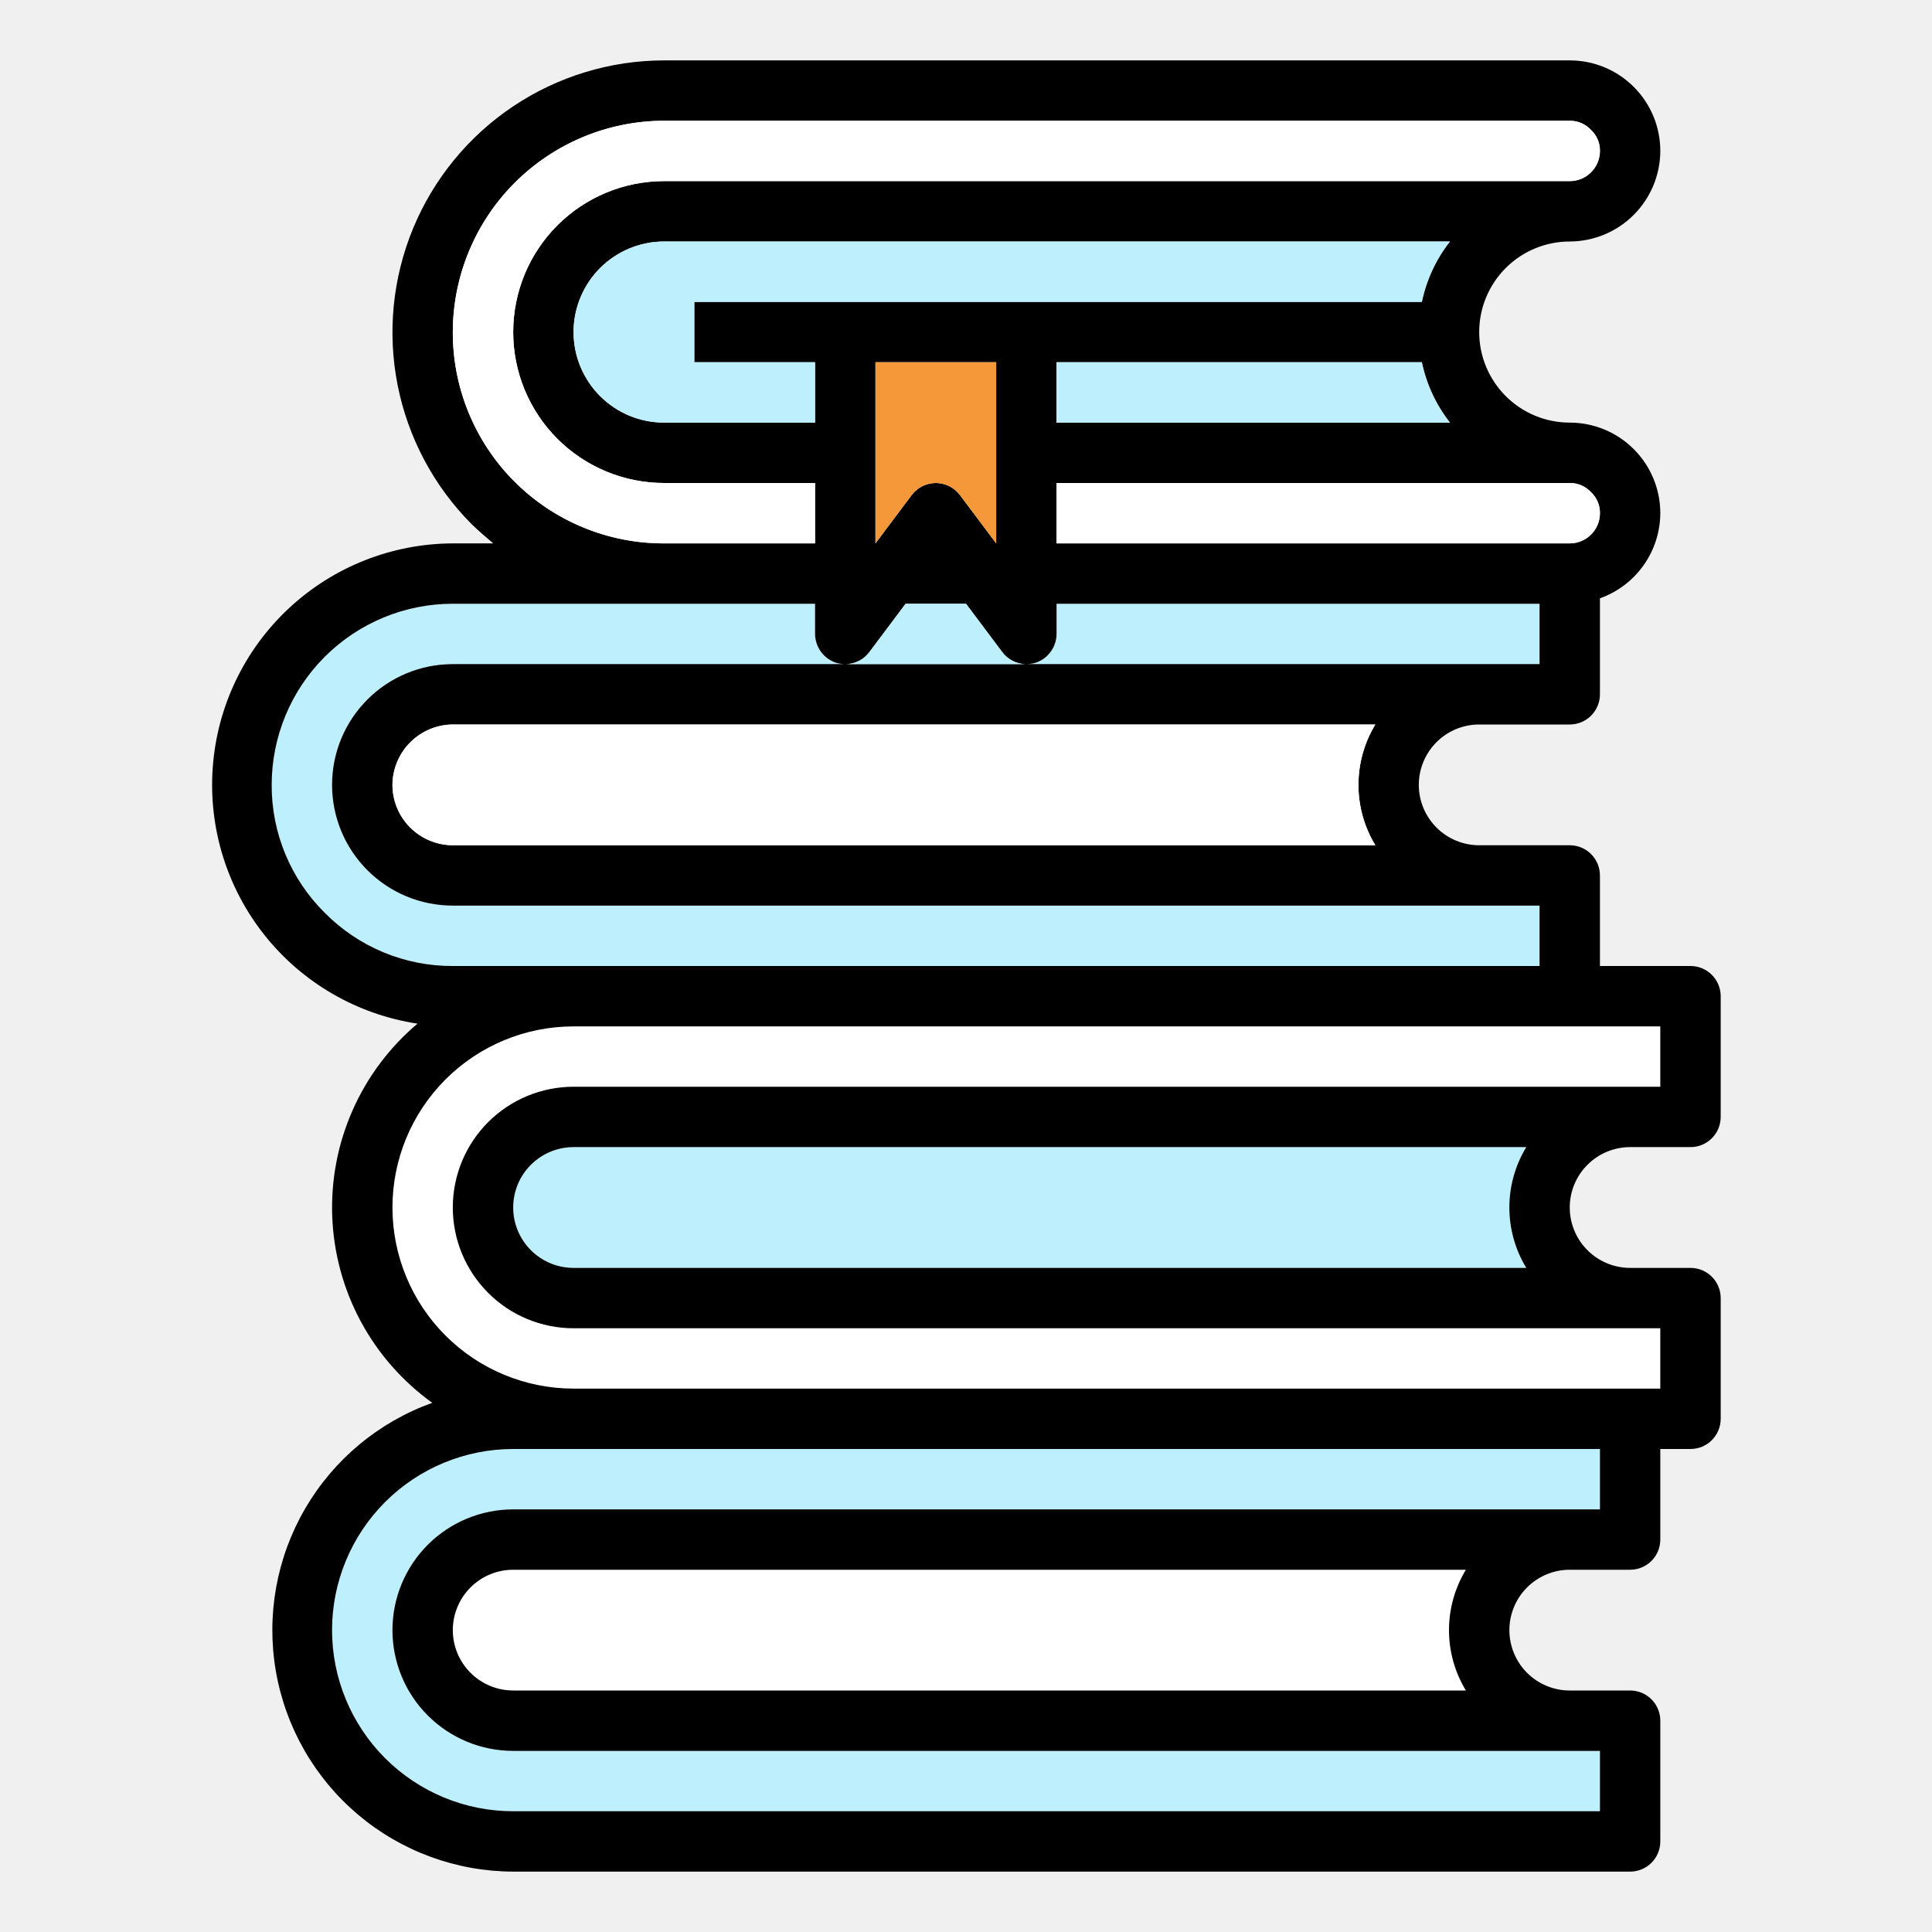
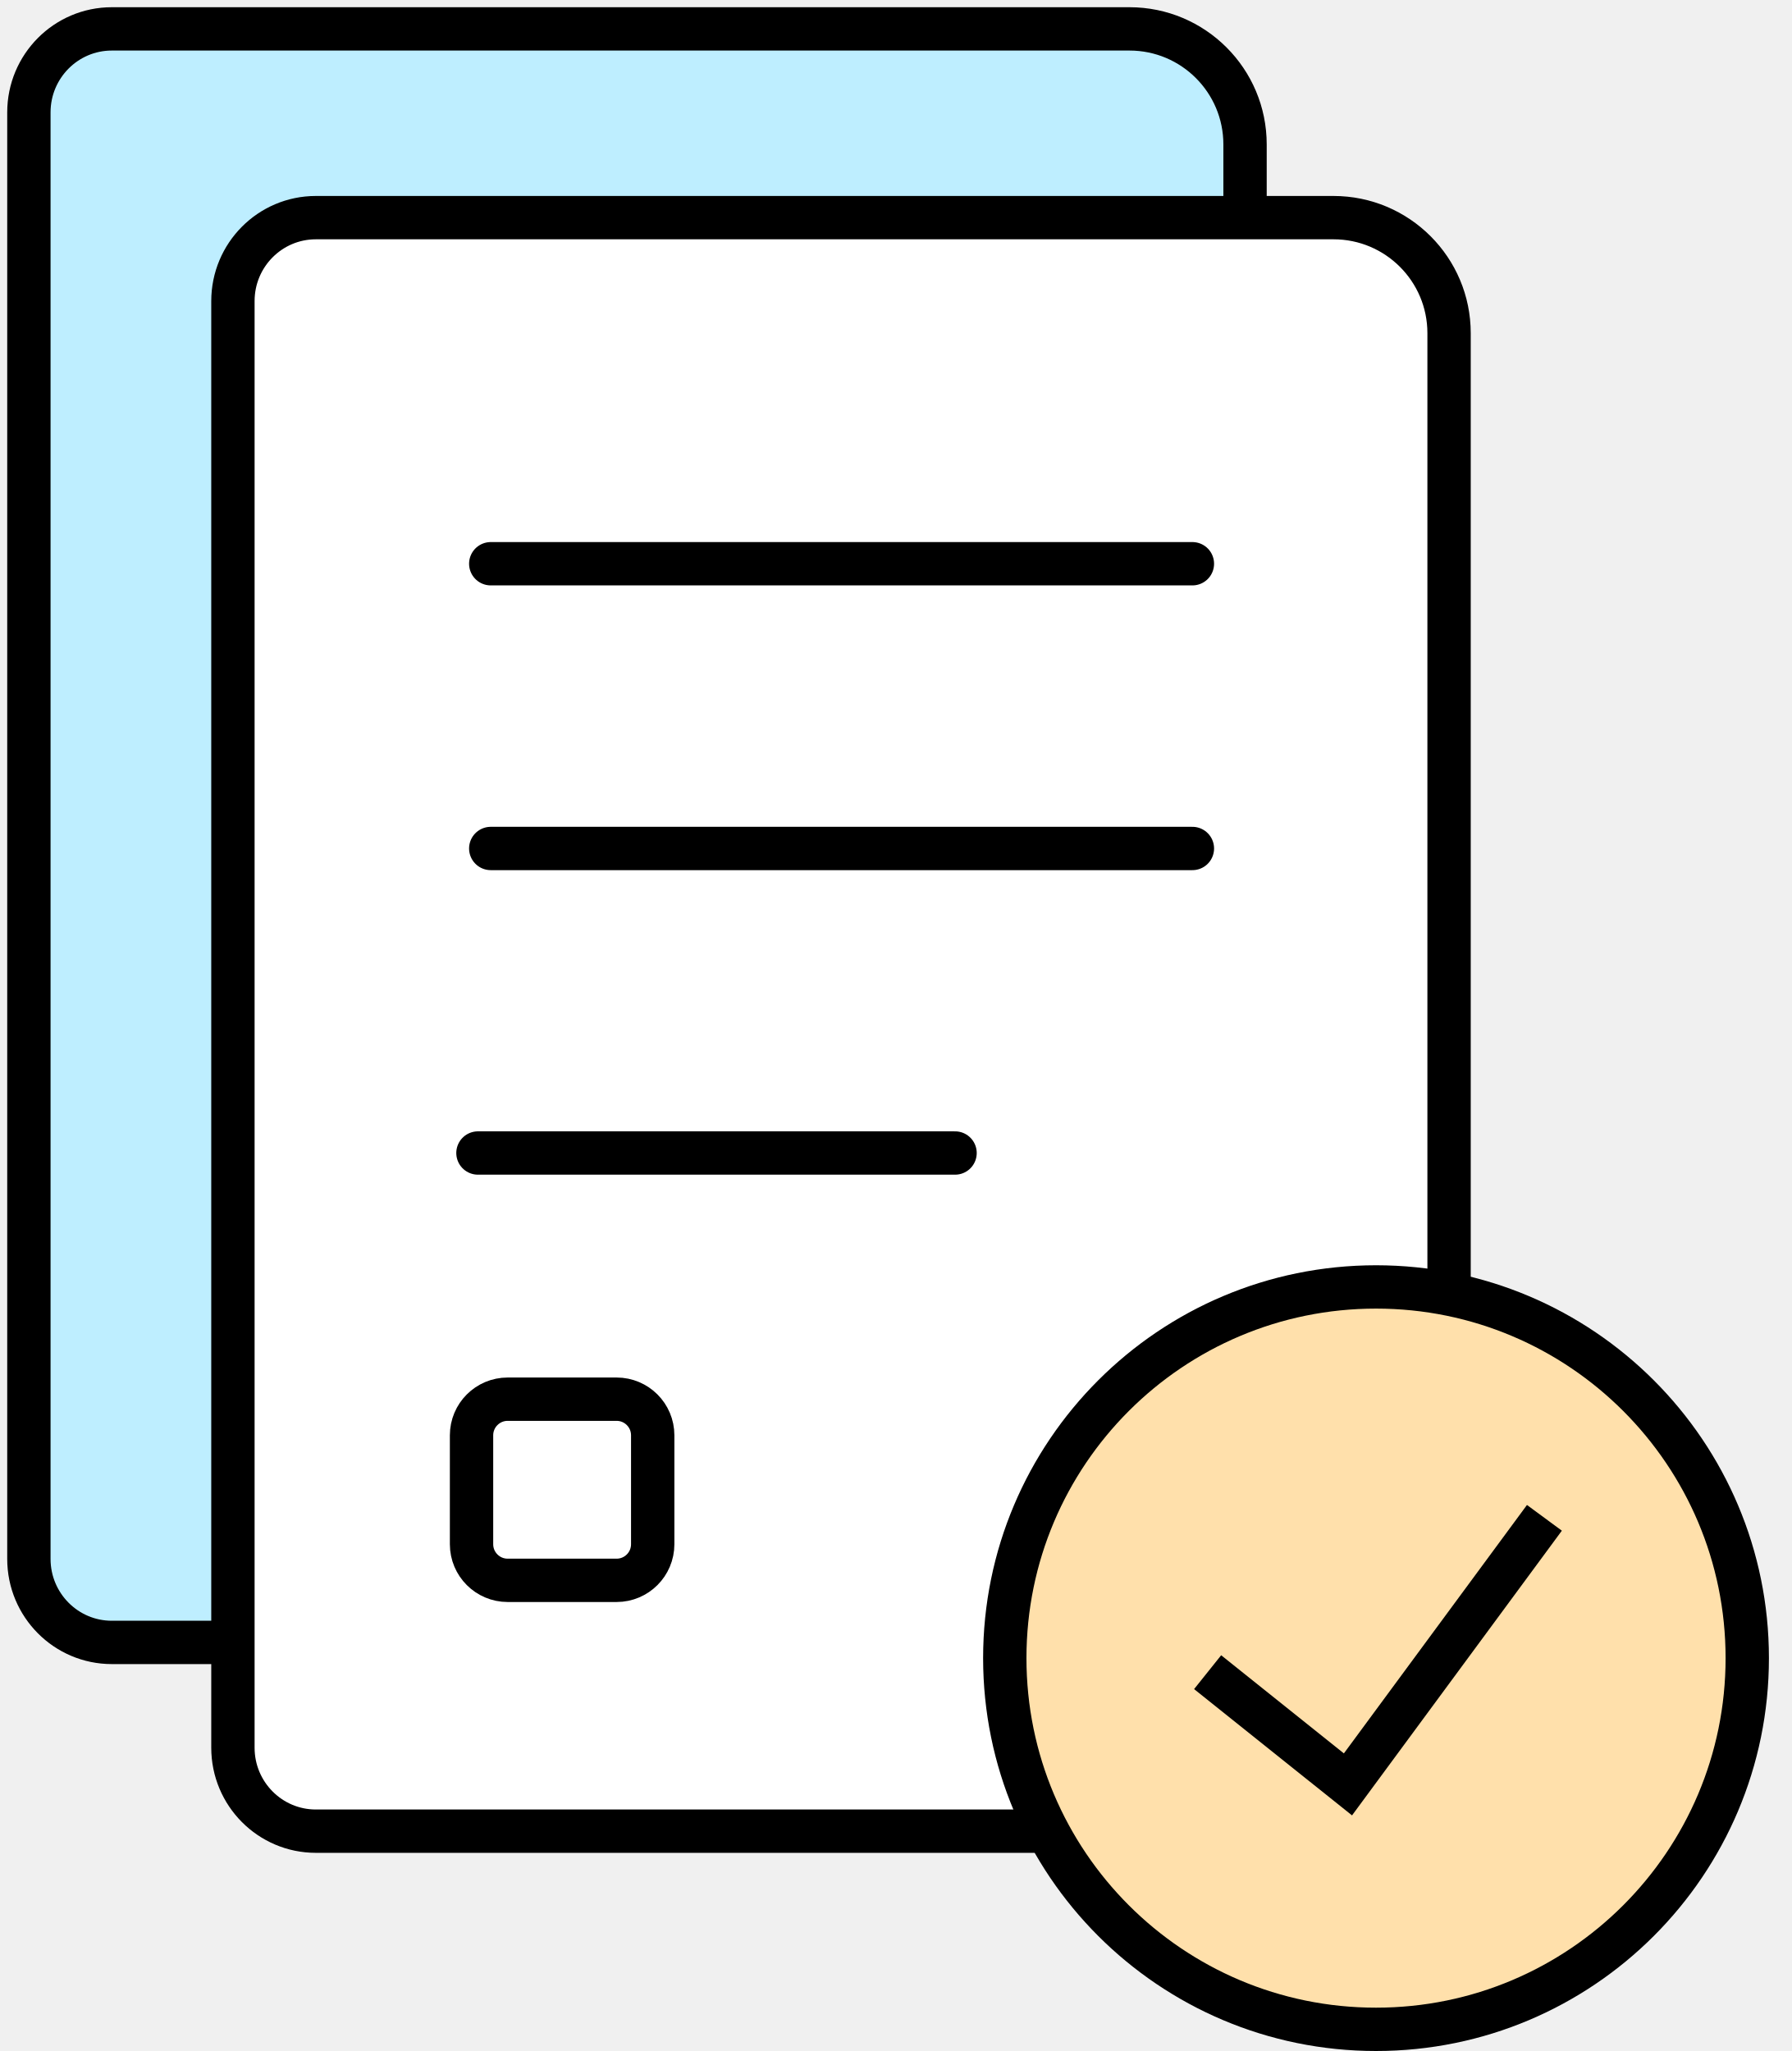
- <svg xmlns="http://www.w3.org/2000/svg" width="70" height="70" viewBox="0 0 70 70" fill="none">
-   <path d="M57.969 54.688H18.594C17.433 54.688 16.321 55.148 15.5 55.969C14.68 56.789 14.219 57.902 14.219 59.062C14.219 60.223 14.68 61.336 15.5 62.156C16.321 62.977 17.433 63.438 18.594 63.438H57.969V65.625H18.594C16.853 65.625 15.184 64.934 13.953 63.703C12.723 62.472 12.031 60.803 12.031 59.062C12.031 57.322 12.723 55.653 13.953 54.422C15.184 53.191 16.853 52.5 18.594 52.5H57.969V54.688Z" fill="#BDEFFC" />
-   <path d="M53.112 61.25H18.594C18.014 61.25 17.457 61.02 17.047 60.609C16.637 60.199 16.406 59.643 16.406 59.062C16.406 58.482 16.637 57.926 17.047 57.516C17.457 57.105 18.014 56.875 18.594 56.875H53.112C52.712 57.534 52.5 58.291 52.5 59.062C52.5 59.834 52.712 60.591 53.112 61.25Z" fill="white" />
-   <path d="M55.3 45.938H20.781C20.201 45.938 19.645 45.707 19.235 45.297C18.824 44.887 18.594 44.33 18.594 43.75C18.594 43.17 18.824 42.613 19.235 42.203C19.645 41.793 20.201 41.562 20.781 41.562H55.3C54.899 42.222 54.687 42.978 54.687 43.75C54.687 44.522 54.899 45.278 55.3 45.938Z" fill="#BDEFFC" />
-   <path d="M20.781 39.375C19.621 39.375 18.508 39.836 17.688 40.656C16.867 41.477 16.406 42.59 16.406 43.75C16.406 44.91 16.867 46.023 17.688 46.844C18.508 47.664 19.621 48.125 20.781 48.125H60.156V50.312H20.781C19.041 50.312 17.372 49.621 16.141 48.39C14.91 47.16 14.219 45.49 14.219 43.75C14.219 42.01 14.91 40.34 16.141 39.11C17.372 37.879 19.041 37.188 20.781 37.188H60.156V39.375H20.781Z" fill="white" />
-   <path d="M11.769 33.075C11.156 32.469 10.67 31.746 10.339 30.95C10.009 30.154 9.84 29.3 9.844 28.438C9.844 26.697 10.535 25.028 11.766 23.797C12.997 22.566 14.666 21.875 16.406 21.875H29.531V22.969C29.533 23.198 29.605 23.42 29.738 23.606C29.872 23.792 30.059 23.933 30.275 24.008C30.385 24.041 30.499 24.059 30.614 24.062H16.406C15.246 24.062 14.133 24.523 13.313 25.344C12.492 26.164 12.031 27.277 12.031 28.438C12.031 29.598 12.492 30.711 13.313 31.531C14.133 32.352 15.246 32.812 16.406 32.812H55.781V35H16.406C15.544 35.004 14.69 34.835 13.894 34.505C13.097 34.174 12.375 33.688 11.769 33.075Z" fill="#BDEFFC" />
-   <path d="M37.188 24.062H55.781V21.875H38.281V22.969C38.28 23.198 38.207 23.42 38.074 23.606C37.941 23.792 37.754 23.933 37.538 24.008C37.424 24.042 37.306 24.06 37.188 24.062Z" fill="#BDEFFC" />
-   <path fill-rule="evenodd" clip-rule="evenodd" d="M30.625 24.062H30.642C30.636 24.062 30.631 24.062 30.625 24.062ZM37.188 24.062C37.182 24.062 37.177 24.062 37.171 24.062H37.188Z" fill="black" />
-   <path fill-rule="evenodd" clip-rule="evenodd" d="M59.062 41.562H61.25C61.54 41.562 61.818 41.447 62.023 41.242C62.228 41.037 62.344 40.759 62.344 40.469V36.094C62.344 35.804 62.228 35.526 62.023 35.32C61.818 35.115 61.54 35 61.25 35H57.969V31.719C57.969 31.429 57.853 31.151 57.648 30.945C57.443 30.74 57.165 30.625 56.875 30.625H53.594C53.014 30.625 52.457 30.395 52.047 29.984C51.637 29.574 51.406 29.018 51.406 28.438C51.406 27.857 51.637 27.301 52.047 26.891C52.457 26.48 53.014 26.25 53.594 26.25H56.875C57.165 26.25 57.443 26.135 57.648 25.93C57.853 25.724 57.969 25.446 57.969 25.156V21.678C58.606 21.451 59.158 21.033 59.55 20.481C59.941 19.929 60.153 19.27 60.156 18.594C60.156 17.724 59.811 16.889 59.195 16.274C58.58 15.658 57.745 15.312 56.875 15.312C56.005 15.312 55.17 14.967 54.555 14.351C53.94 13.736 53.594 12.902 53.594 12.031C53.594 11.161 53.94 10.326 54.555 9.711C55.17 9.096 56.005 8.75 56.875 8.75C57.745 8.747 58.578 8.401 59.192 7.786C59.807 7.171 60.154 6.338 60.156 5.469C60.156 4.599 59.811 3.764 59.195 3.149C58.58 2.533 57.745 2.188 56.875 2.188H24.062C22.116 2.19 20.213 2.768 18.595 3.851C16.977 4.933 15.716 6.47 14.97 8.268C14.225 10.067 14.029 12.046 14.407 13.955C14.785 15.865 15.721 17.62 17.095 18.998C17.347 19.239 17.609 19.469 17.872 19.688H16.406C14.202 19.695 12.081 20.534 10.469 22.037C8.856 23.541 7.87 25.597 7.709 27.796C7.547 29.994 8.221 32.173 9.596 33.896C10.972 35.619 12.947 36.759 15.127 37.089C14.113 37.944 13.308 39.019 12.773 40.232C12.238 41.445 11.986 42.764 12.038 44.089C12.09 45.414 12.443 46.709 13.071 47.877C13.699 49.044 14.585 50.053 15.662 50.827C13.725 51.522 12.094 52.878 11.058 54.656C10.021 56.435 9.645 58.522 9.995 60.55C10.345 62.579 11.399 64.419 12.972 65.748C14.544 67.076 16.535 67.807 18.594 67.812H59.062C59.353 67.812 59.631 67.697 59.836 67.492C60.041 67.287 60.156 67.009 60.156 66.719V62.344C60.156 62.054 60.041 61.776 59.836 61.57C59.631 61.365 59.353 61.25 59.062 61.25H56.875C56.295 61.25 55.739 61.02 55.328 60.609C54.918 60.199 54.688 59.643 54.688 59.062C54.688 58.482 54.918 57.926 55.328 57.516C55.739 57.105 56.295 56.875 56.875 56.875H59.062C59.353 56.875 59.631 56.76 59.836 56.555C60.041 56.349 60.156 56.071 60.156 55.781V52.5H61.25C61.54 52.5 61.818 52.385 62.023 52.18C62.228 51.974 62.344 51.696 62.344 51.406V47.031C62.344 46.741 62.228 46.463 62.023 46.258C61.818 46.053 61.54 45.938 61.25 45.938H59.062C58.482 45.938 57.926 45.707 57.516 45.297C57.105 44.887 56.875 44.33 56.875 43.75C56.875 43.17 57.105 42.613 57.516 42.203C57.926 41.793 58.482 41.562 59.062 41.562ZM31.115 23.949C31.267 23.873 31.399 23.762 31.5 23.625L32.812 21.875H35L36.312 23.625C36.413 23.762 36.545 23.873 36.697 23.949C36.845 24.022 37.007 24.061 37.171 24.062H37.188C37.306 24.06 37.424 24.042 37.538 24.008C37.754 23.933 37.941 23.792 38.074 23.606C38.207 23.42 38.28 23.198 38.281 22.969V21.875H55.781V24.062H37.188C37.182 24.062 37.177 24.062 37.171 24.062H30.642C30.636 24.062 30.631 24.062 30.625 24.062H30.642C30.806 24.061 30.968 24.022 31.115 23.949ZM16.406 30.625H49.831C49.431 29.966 49.219 29.209 49.219 28.438C49.219 27.666 49.431 26.909 49.831 26.25H16.406C15.827 26.254 15.274 26.486 14.864 26.895C14.455 27.305 14.223 27.859 14.219 28.438C14.22 29.017 14.451 29.573 14.861 29.982C15.271 30.392 15.827 30.623 16.406 30.625ZM29.531 15.312V13.125H25.156V10.938H51.516C51.682 10.14 52.03 9.391 52.533 8.75H24.062C23.632 8.75 23.205 8.835 22.807 9C22.409 9.165 22.047 9.406 21.742 9.711C21.438 10.016 21.196 10.377 21.031 10.776C20.866 11.174 20.781 11.6 20.781 12.031C20.781 12.462 20.866 12.889 21.031 13.287C21.196 13.685 21.438 14.047 21.742 14.351C22.047 14.656 22.409 14.898 22.807 15.063C23.205 15.228 23.632 15.312 24.062 15.312H29.531ZM38.281 15.312H52.533C52.03 14.671 51.682 13.923 51.516 13.125H38.281V15.312ZM36.094 19.688V13.125H31.719V19.688L33.031 17.938C33.133 17.802 33.265 17.691 33.417 17.616C33.569 17.54 33.736 17.5 33.906 17.5C34.076 17.5 34.243 17.54 34.395 17.616C34.547 17.691 34.679 17.802 34.781 17.938L36.094 19.688ZM57.3 17.587C57.166 17.528 57.021 17.499 56.875 17.5H38.281V19.688H56.875C57.165 19.688 57.443 19.572 57.648 19.367C57.853 19.162 57.969 18.884 57.969 18.594C57.971 18.453 57.944 18.313 57.89 18.183C57.835 18.053 57.754 17.936 57.652 17.839C57.553 17.731 57.433 17.645 57.3 17.587ZM18.651 6.62C17.216 8.055 16.409 10.001 16.406 12.031C16.404 13.037 16.6 14.034 16.984 14.964C17.368 15.894 17.931 16.739 18.643 17.451C19.354 18.162 20.2 18.726 21.13 19.11C22.06 19.494 23.056 19.69 24.062 19.688H29.531V17.5H24.062C22.612 17.5 21.221 16.924 20.195 15.898C19.17 14.873 18.594 13.482 18.594 12.031C18.594 10.581 19.17 9.19 20.195 8.164C21.221 7.139 22.612 6.562 24.062 6.562H56.875C57.165 6.562 57.443 6.447 57.648 6.242C57.853 6.037 57.969 5.759 57.969 5.469C57.971 5.328 57.944 5.188 57.89 5.058C57.835 4.928 57.754 4.811 57.652 4.714C57.553 4.606 57.433 4.52 57.3 4.462C57.166 4.403 57.021 4.374 56.875 4.375H24.062C22.033 4.377 20.087 5.185 18.651 6.62ZM10.339 30.95C10.67 31.746 11.156 32.469 11.769 33.075C12.375 33.688 13.097 34.174 13.894 34.505C14.69 34.835 15.544 35.004 16.406 35H55.781V32.812H16.406C15.246 32.812 14.133 32.352 13.313 31.531C12.492 30.711 12.031 29.598 12.031 28.438C12.031 27.277 12.492 26.164 13.313 25.344C14.133 24.523 15.246 24.062 16.406 24.062H30.614C30.499 24.059 30.385 24.041 30.275 24.008C30.059 23.933 29.872 23.792 29.738 23.606C29.605 23.42 29.533 23.198 29.531 22.969V21.875H16.406C14.666 21.875 12.997 22.566 11.766 23.797C10.535 25.028 9.844 26.697 9.844 28.438C9.84 29.3 10.009 30.154 10.339 30.95ZM18.594 54.688H57.969V52.5H18.594C16.853 52.5 15.184 53.191 13.953 54.422C12.723 55.653 12.031 57.322 12.031 59.062C12.031 60.803 12.723 62.472 13.953 63.703C15.184 64.934 16.853 65.625 18.594 65.625H57.969V63.438H18.594C17.433 63.438 16.321 62.977 15.5 62.156C14.68 61.336 14.219 60.223 14.219 59.062C14.219 57.902 14.68 56.789 15.5 55.969C16.321 55.148 17.433 54.688 18.594 54.688ZM18.594 61.25H53.112C52.712 60.591 52.5 59.834 52.5 59.062C52.5 58.291 52.712 57.534 53.112 56.875H18.594C18.014 56.875 17.457 57.105 17.047 57.516C16.637 57.926 16.406 58.482 16.406 59.062C16.406 59.643 16.637 60.199 17.047 60.609C17.457 61.02 18.014 61.25 18.594 61.25ZM20.781 45.938H55.3C54.899 45.278 54.687 44.522 54.687 43.75C54.687 42.978 54.899 42.222 55.3 41.562H20.781C20.201 41.562 19.645 41.793 19.235 42.203C18.824 42.613 18.594 43.17 18.594 43.75C18.594 44.33 18.824 44.887 19.235 45.297C19.645 45.707 20.201 45.938 20.781 45.938ZM17.688 40.656C18.508 39.836 19.621 39.375 20.781 39.375H60.156V37.188H20.781C19.041 37.188 17.372 37.879 16.141 39.11C14.91 40.34 14.219 42.01 14.219 43.75C14.219 45.49 14.91 47.16 16.141 48.39C17.372 49.621 19.041 50.312 20.781 50.312H60.156V48.125H20.781C19.621 48.125 18.508 47.664 17.688 46.844C16.867 46.023 16.406 44.91 16.406 43.75C16.406 42.59 16.867 41.477 17.688 40.656Z" fill="black" />
-   <path d="M31.5 23.625C31.399 23.762 31.267 23.873 31.115 23.949C30.968 24.022 30.806 24.061 30.642 24.062H37.171C37.007 24.061 36.845 24.022 36.697 23.949C36.545 23.873 36.413 23.762 36.312 23.625L35 21.875H32.812L31.5 23.625Z" fill="#BDEFFC" />
-   <path d="M49.831 30.625H16.406C15.827 30.623 15.271 30.392 14.861 29.982C14.451 29.573 14.22 29.017 14.219 28.438C14.223 27.859 14.455 27.305 14.864 26.895C15.274 26.486 15.827 26.254 16.406 26.25H49.831C49.431 26.909 49.219 27.666 49.219 28.438C49.219 29.209 49.431 29.966 49.831 30.625Z" fill="white" />
-   <path d="M16.406 12.031C16.409 10.001 17.216 8.055 18.651 6.62C20.087 5.185 22.033 4.377 24.062 4.375H56.875C57.021 4.374 57.166 4.403 57.3 4.462C57.433 4.52 57.553 4.606 57.652 4.714C57.754 4.811 57.835 4.928 57.89 5.058C57.944 5.188 57.971 5.328 57.969 5.469C57.969 5.759 57.853 6.037 57.648 6.242C57.443 6.447 57.165 6.562 56.875 6.562H24.062C22.612 6.562 21.221 7.139 20.195 8.164C19.17 9.19 18.594 10.581 18.594 12.031C18.594 13.482 19.17 14.873 20.195 15.898C21.221 16.924 22.612 17.5 24.062 17.5H29.531V19.688H24.062C23.056 19.69 22.06 19.494 21.13 19.11C20.2 18.726 19.354 18.162 18.643 17.451C17.931 16.739 17.368 15.894 16.984 14.964C16.6 14.034 16.404 13.037 16.406 12.031Z" fill="white" />
-   <path d="M56.875 17.5C57.021 17.499 57.166 17.528 57.3 17.587C57.433 17.645 57.553 17.731 57.652 17.839C57.754 17.936 57.835 18.053 57.89 18.183C57.944 18.313 57.971 18.453 57.969 18.594C57.969 18.884 57.853 19.162 57.648 19.367C57.443 19.572 57.165 19.688 56.875 19.688H38.281V17.5H56.875Z" fill="white" />
-   <path d="M52.533 15.312H38.281V13.125H51.516C51.682 13.923 52.03 14.671 52.533 15.312Z" fill="#BDEFFC" />
-   <path d="M29.531 13.125V15.312H24.062C23.632 15.312 23.205 15.228 22.807 15.063C22.409 14.898 22.047 14.656 21.742 14.351C21.438 14.047 21.196 13.685 21.031 13.287C20.866 12.889 20.781 12.462 20.781 12.031C20.781 11.6 20.866 11.174 21.031 10.776C21.196 10.377 21.438 10.016 21.742 9.711C22.047 9.406 22.409 9.165 22.807 9C23.205 8.835 23.632 8.75 24.062 8.75H52.533C52.03 9.391 51.682 10.14 51.516 10.938H25.156V13.125H29.531Z" fill="#BDEFFC" />
-   <path d="M36.094 13.125V19.688L34.781 17.938C34.679 17.802 34.547 17.691 34.395 17.616C34.243 17.54 34.076 17.5 33.906 17.5C33.736 17.5 33.569 17.54 33.417 17.616C33.265 17.691 33.133 17.802 33.031 17.938L31.719 19.688V13.125H36.094Z" fill="#F59839" />
+ <svg xmlns="http://www.w3.org/2000/svg" width="62" height="71" viewBox="0 0 62 71" fill="none">
+   <path d="M32.571 1H3.87C2.286 1 1 2.294 1 3.889V53.967C1 55.562 2.286 56.856 3.87 56.856H40.224C41.809 56.856 43.094 55.562 43.094 53.967V5C43.094 2.791 41.304 1 39.094 1H32.571Z" fill="#BEEEFF" stroke="black" stroke-width="1.5" />
+   <path d="M39.633 7.534H10.932C9.347 7.534 8.062 8.828 8.062 10.423V60.501C8.062 62.096 9.347 63.39 10.932 63.39H47.286C48.871 63.39 50.156 62.096 50.156 60.501V11.534C50.156 9.325 48.365 7.534 46.156 7.534H39.633Z" fill="white" stroke="black" stroke-width="1.5" />
+   <rect x="16.321" y="48.436" width="6.271" height="6.271" rx="1.25" stroke="black" stroke-width="1.5" />
+   <path d="M60.477 57.4C60.477 64.497 54.724 70.25 47.628 70.25C40.531 70.25 34.778 64.497 34.778 57.4C34.778 50.303 40.531 44.55 47.628 44.55C54.724 44.55 60.477 50.303 60.477 57.4Z" fill="#FFE0AB" stroke="black" stroke-width="1.5" />
+   <path d="M41.799 57.886L46.656 61.771L53.456 52.543" stroke="black" stroke-width="1.5" />
+   <path d="M16.986 19.515H41.272" stroke="black" stroke-width="1.5" stroke-linecap="round" />
+   <path d="M16.986 29.372H41.272" stroke="black" stroke-width="1.5" stroke-linecap="round" />
+   <path d="M16.543 39.914H33.057" stroke="black" stroke-width="1.5" stroke-linecap="round" />
</svg>
